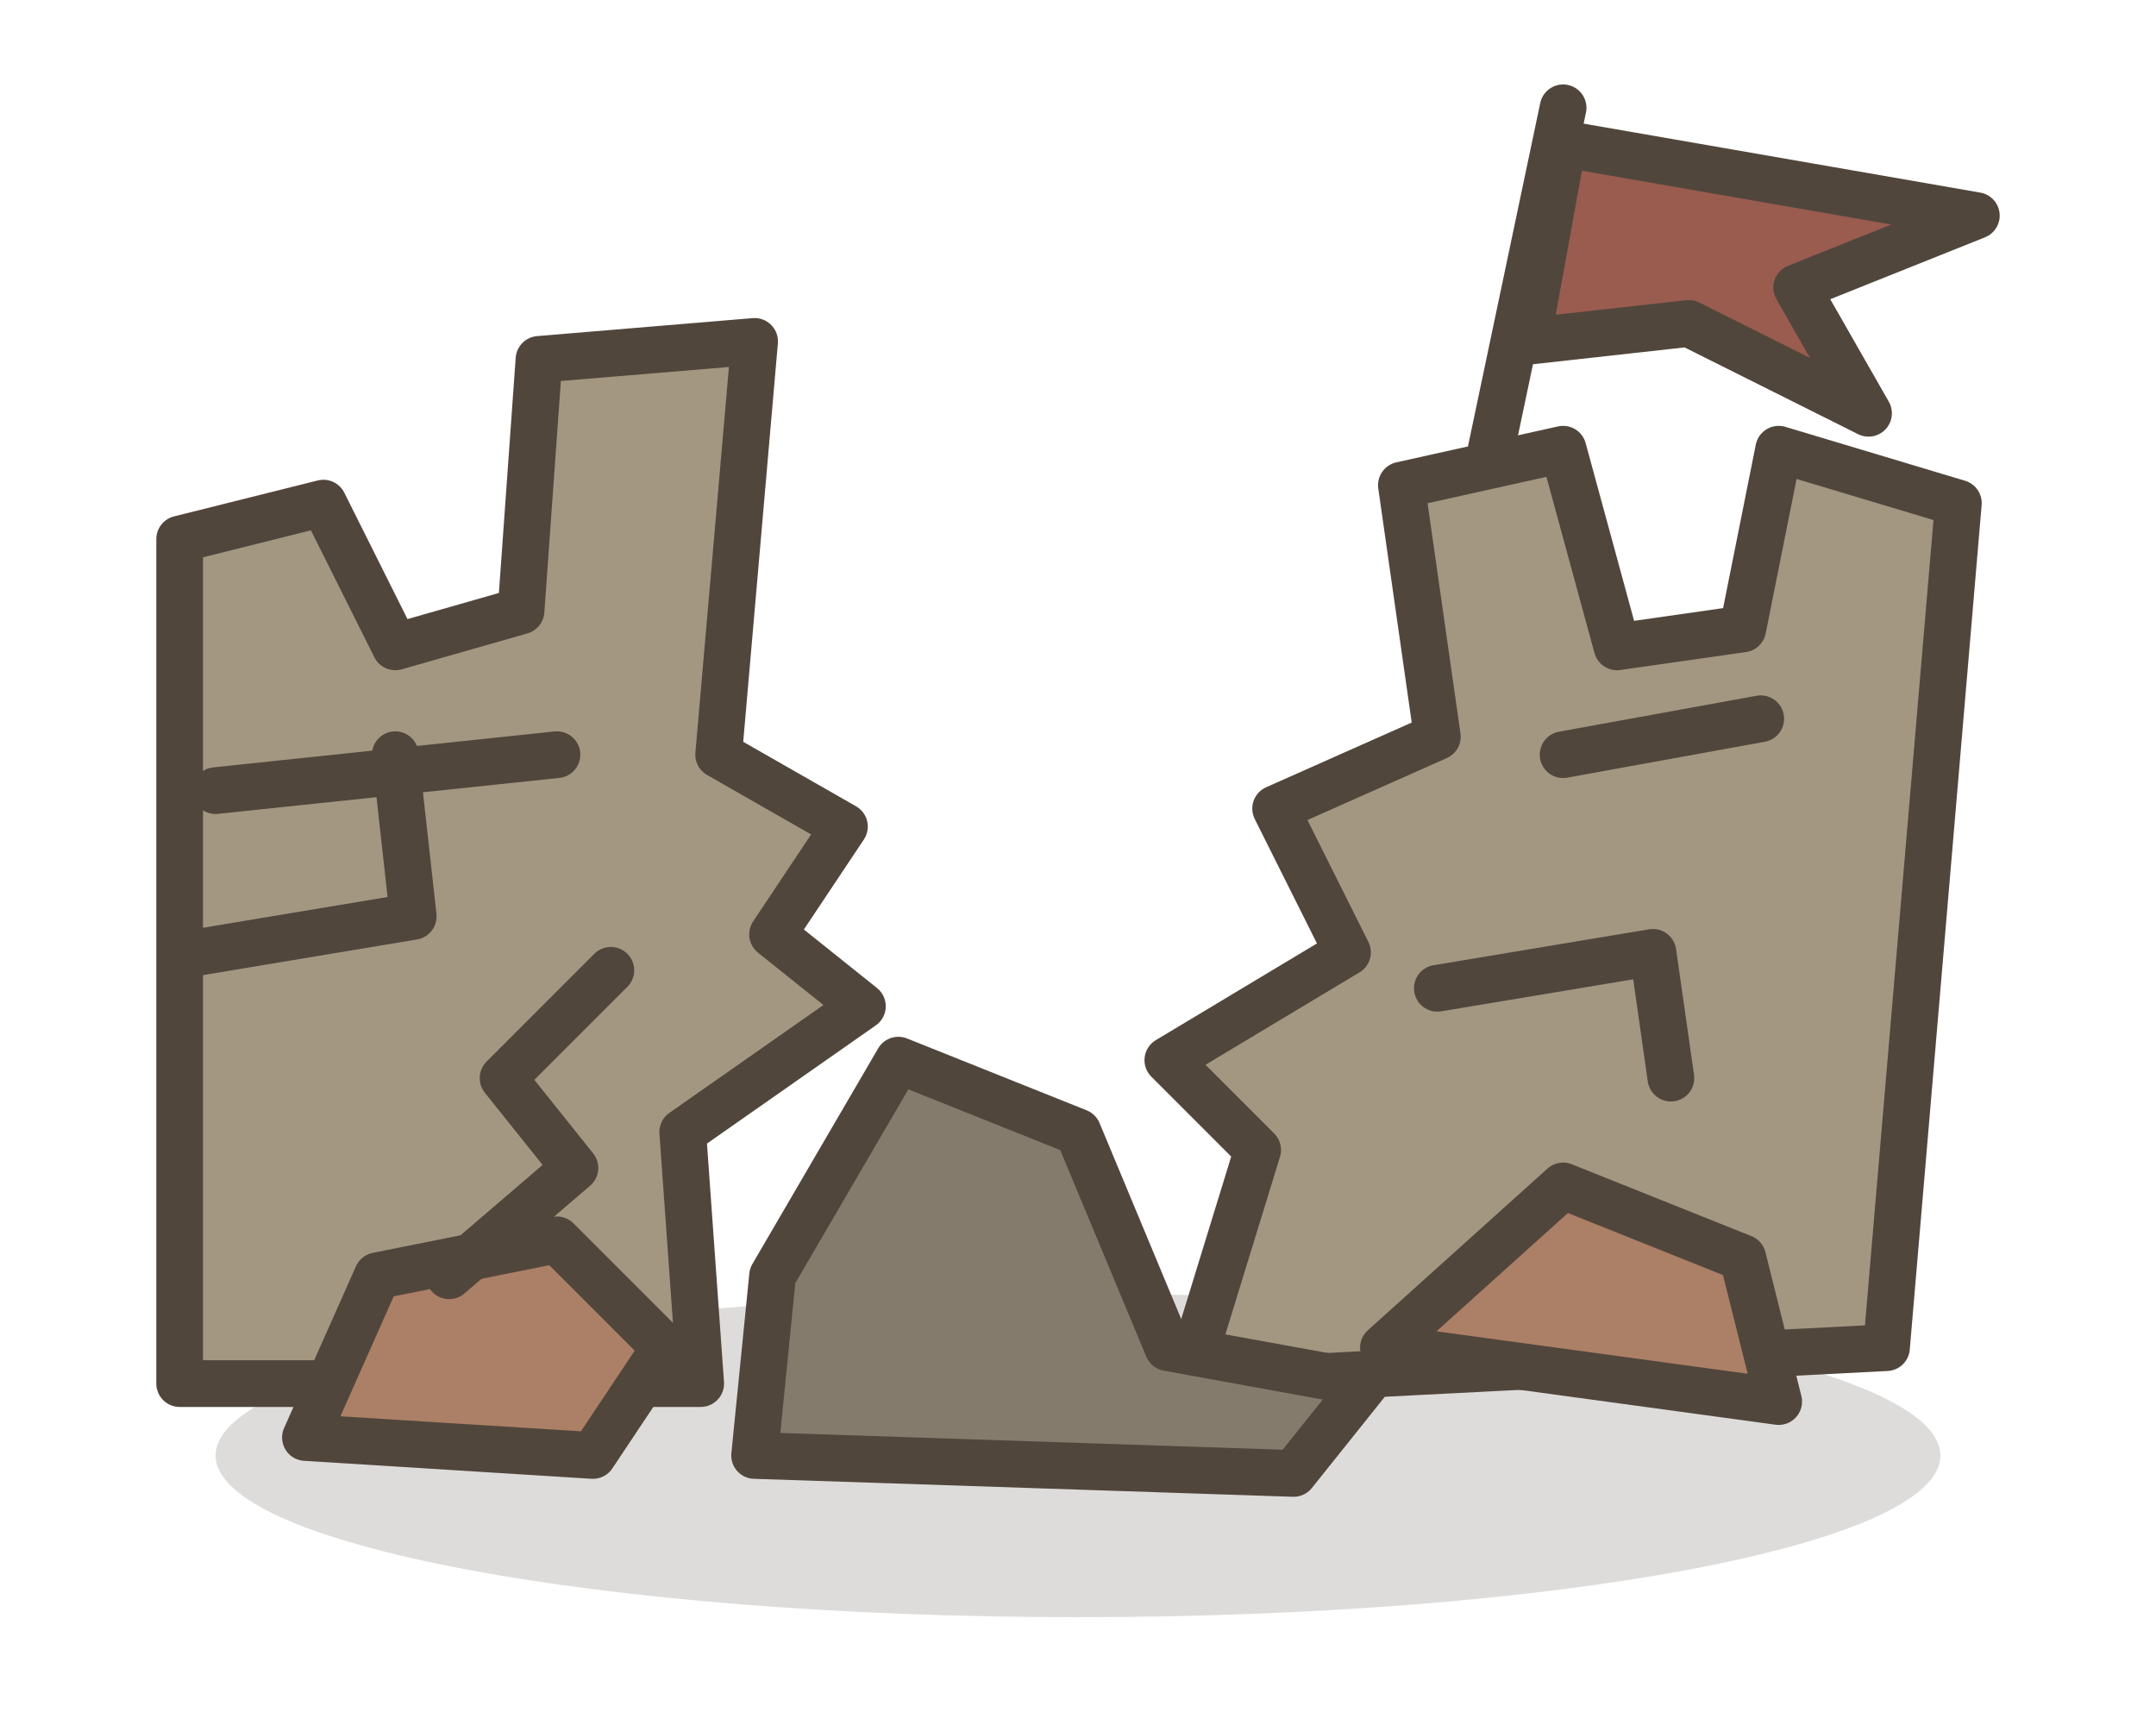
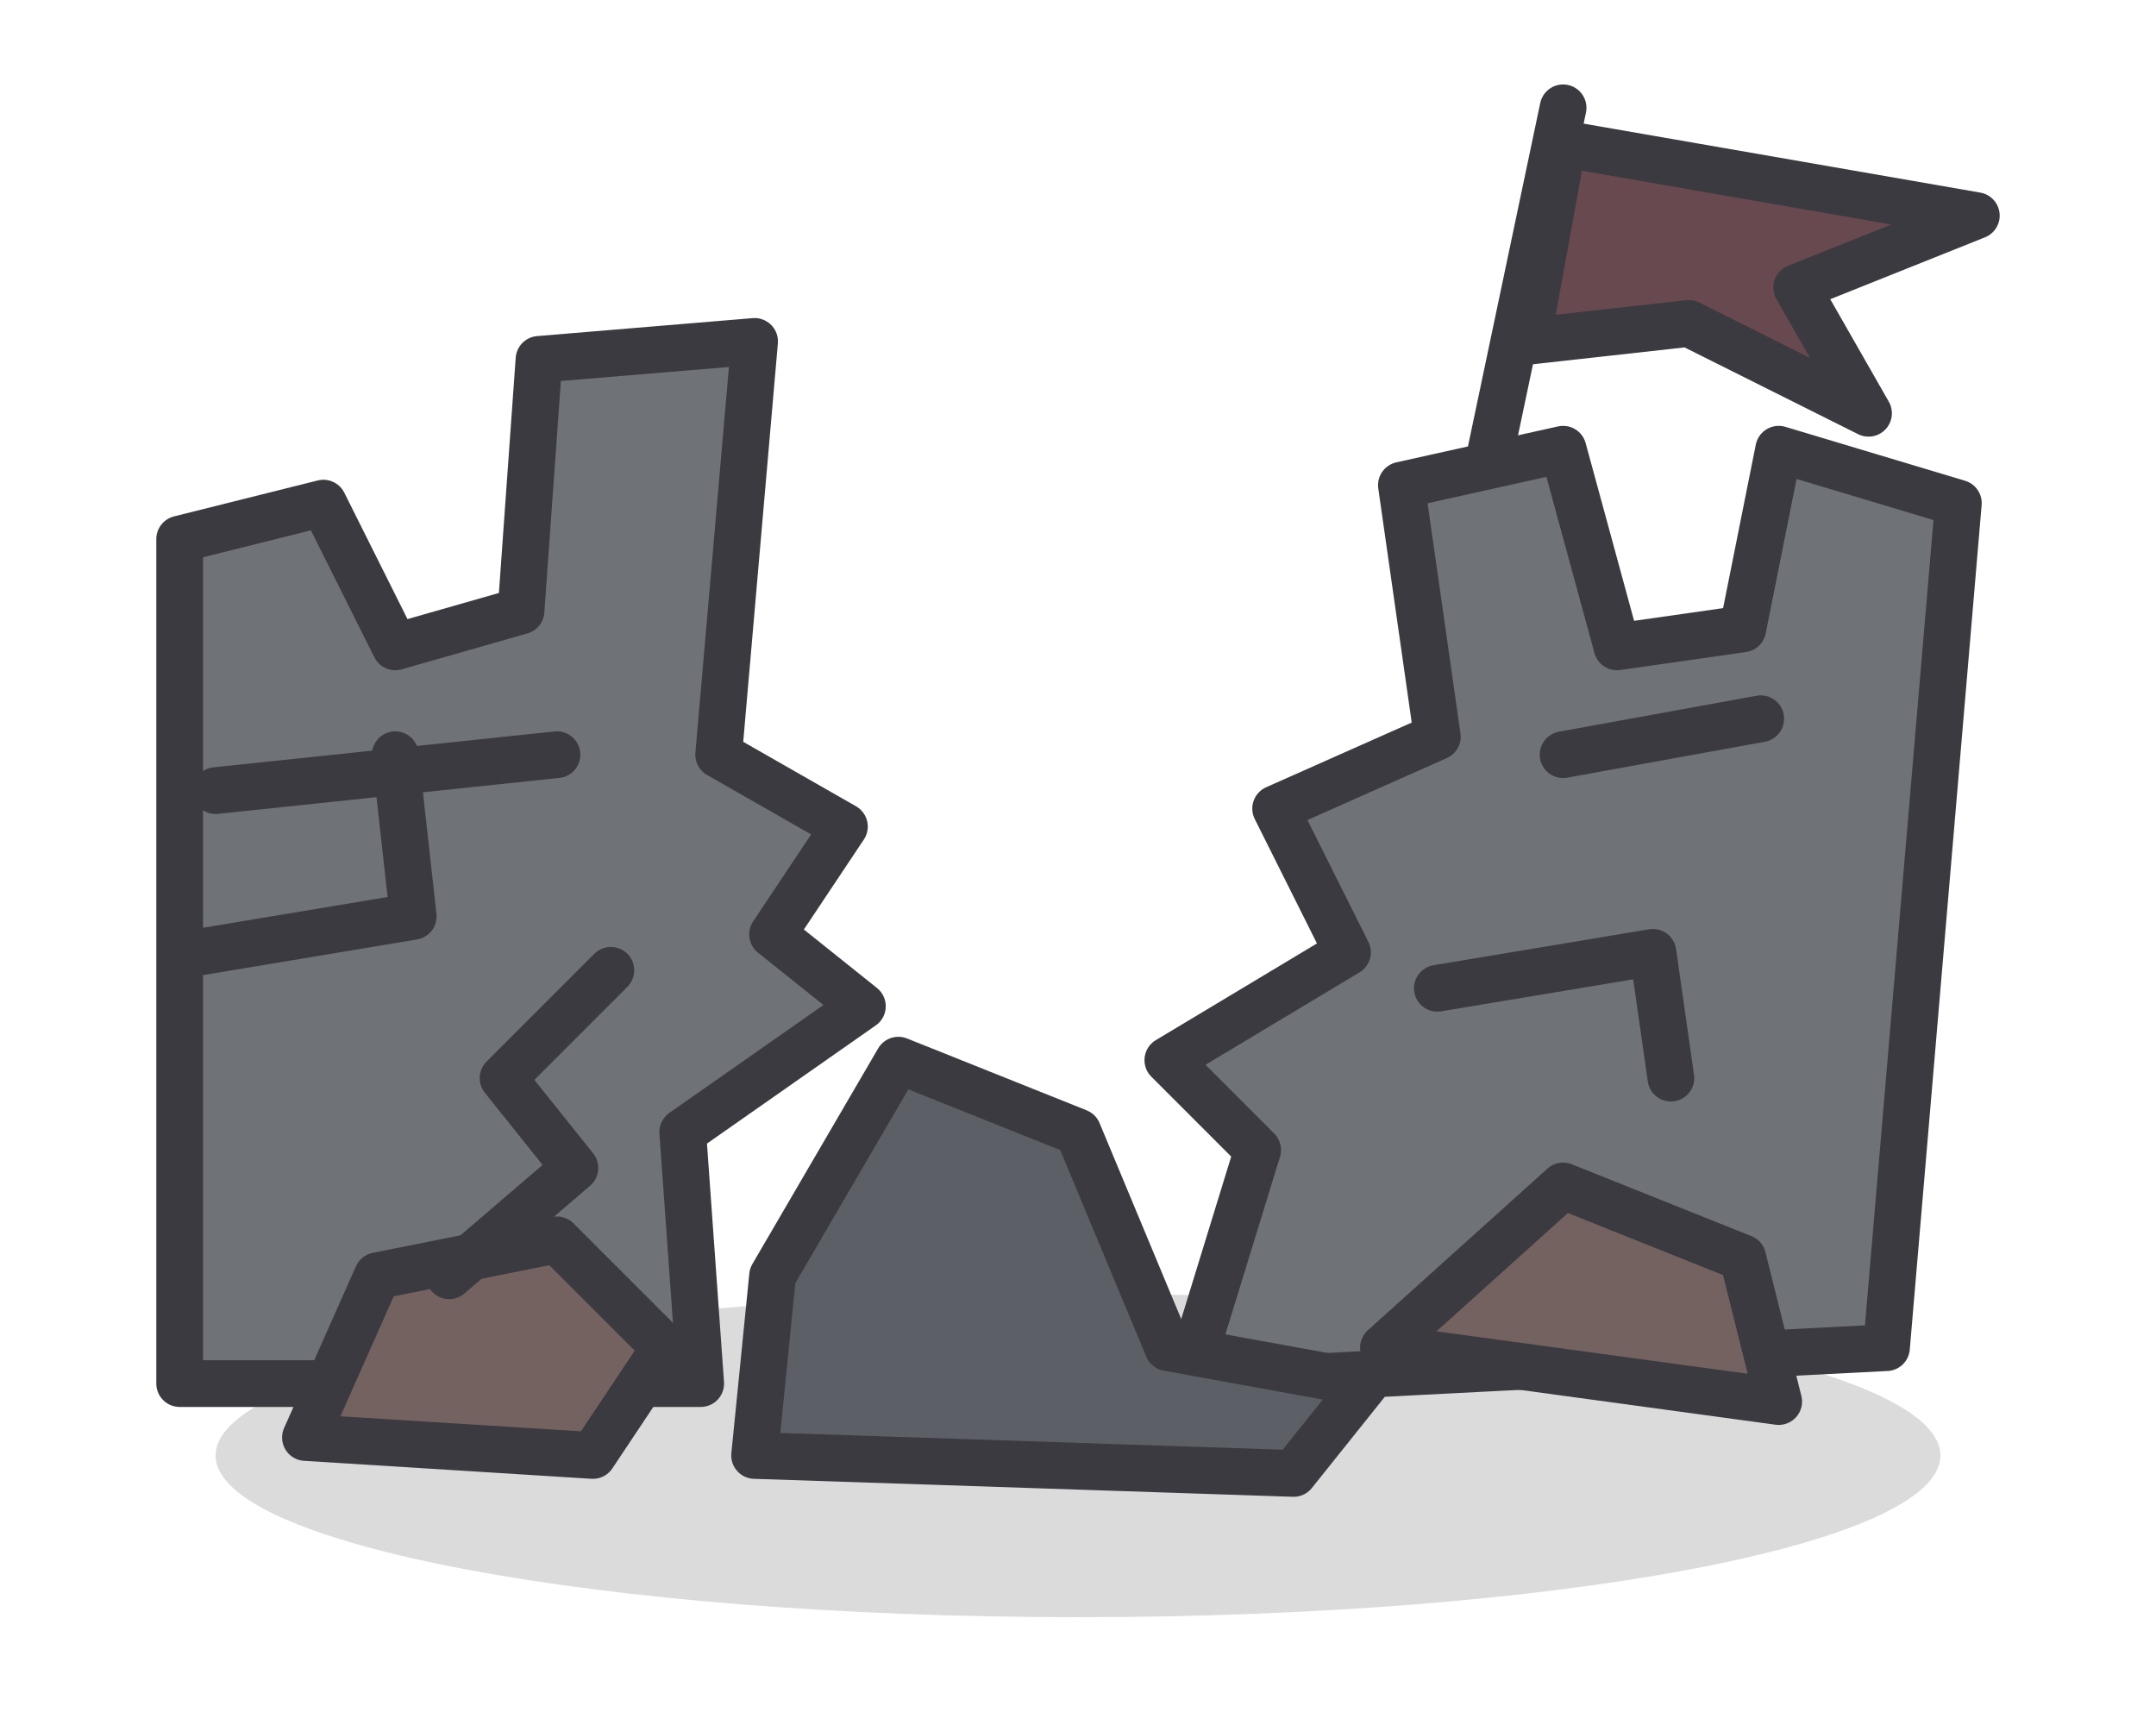
<svg xmlns="http://www.w3.org/2000/svg" width="120" height="96" viewBox="0 0 120 96">
-   <ellipse cx="60" cy="81" rx="48" ry="9" fill="#473f38" opacity=".18" />
-   <g stroke="#51463c" stroke-width="2.6" stroke-linejoin="round" stroke-linecap="round">
-     <path d="M10 77V30l8-2 4 8 7-2 1-14 12-1-2 23 7 4-4 6 5 4-10 7 1 14z" fill="#a39781" />
-     <path d="M66 77l4-13-5-5 10-6-4-8 9-4-2-14 9-2 3 11 7-1 2-10 10 3-4 47z" fill="#a39781" />
-     <path d="m43 71 7-12 10 4 5 12 11 2-4 5-30-1z" fill="#857b6c" />
-     <path d="m17 80 4-9 10-2 6 6-4 6zm60-5 10-9 10 4 2 8z" fill="#ac8066" />
+   <ellipse cx="60" cy="81" rx="48" ry="9" fill="#35353d" opacity=".18" />
+   <g stroke="#3b3a40" stroke-width="2.6" stroke-linejoin="round" stroke-linecap="round">
+     <path d="M10 77V30l8-2 4 8 7-2 1-14 12-1-2 23 7 4-4 6 5 4-10 7 1 14z" fill="#6f7276" />
+     <path d="M66 77l4-13-5-5 10-6-4-8 9-4-2-14 9-2 3 11 7-1 2-10 10 3-4 47z" fill="#6f7276" />
+     <path d="m43 71 7-12 10 4 5 12 11 2-4 5-30-1z" fill="#5c5f65" />
+     <path d="m17 80 4-9 10-2 6 6-4 6zm60-5 10-9 10 4 2 8z" fill="#746261" />
    <path d="m12 44 19-2m-9 0 1 9-12 2m23 1-6 6 4 5-7 6m62-29 11-2m-18 15 12-2 1 7m-10-35 4-19" fill="none" />
-     <path d="m87 8 23 4-10 4 4 7-10-5-9 1z" fill="#995c4f" />
+     <path d="m87 8 23 4-10 4 4 7-10-5-9 1z" fill="#68494f" />
  </g>
</svg>
